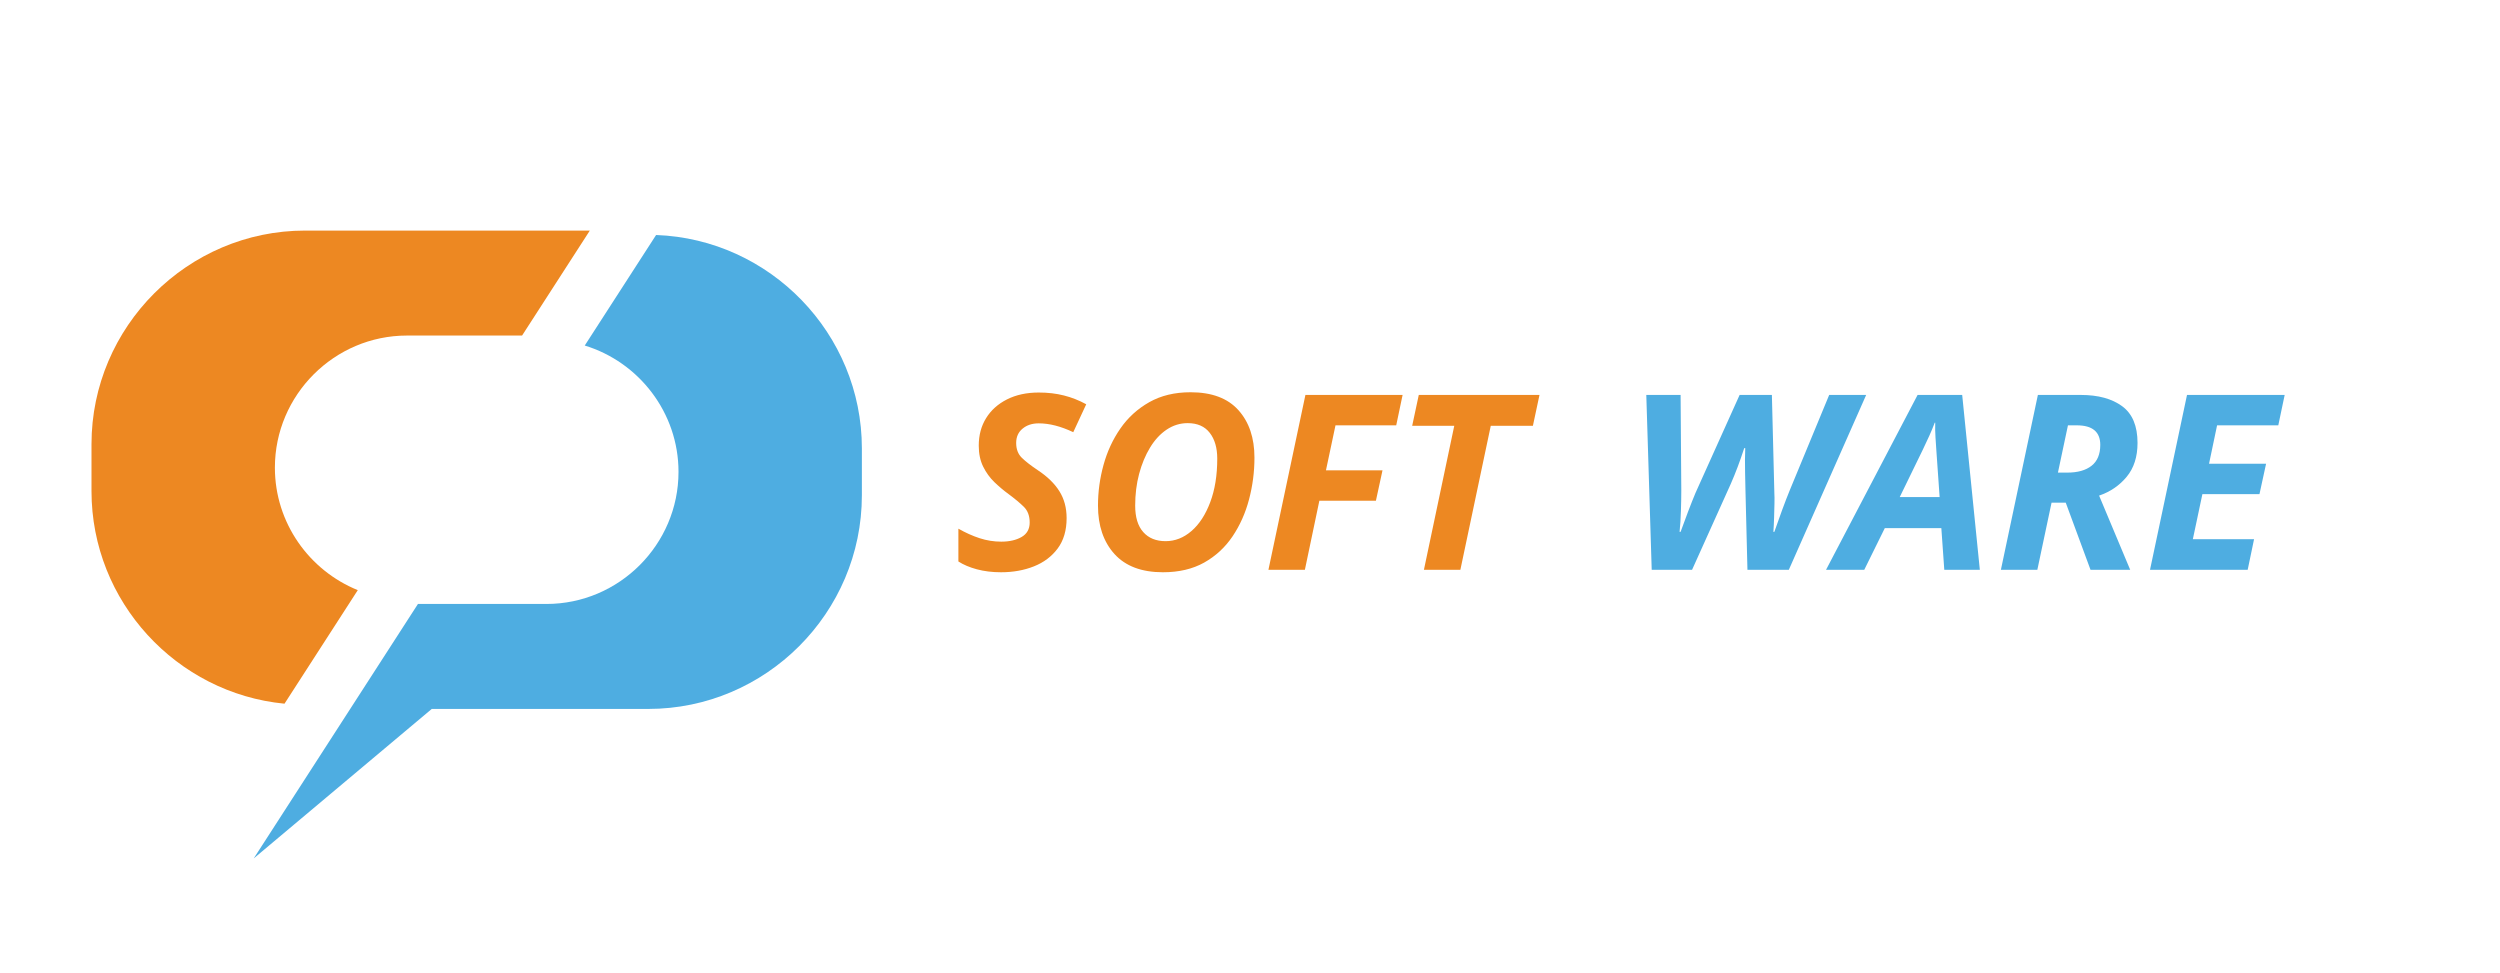
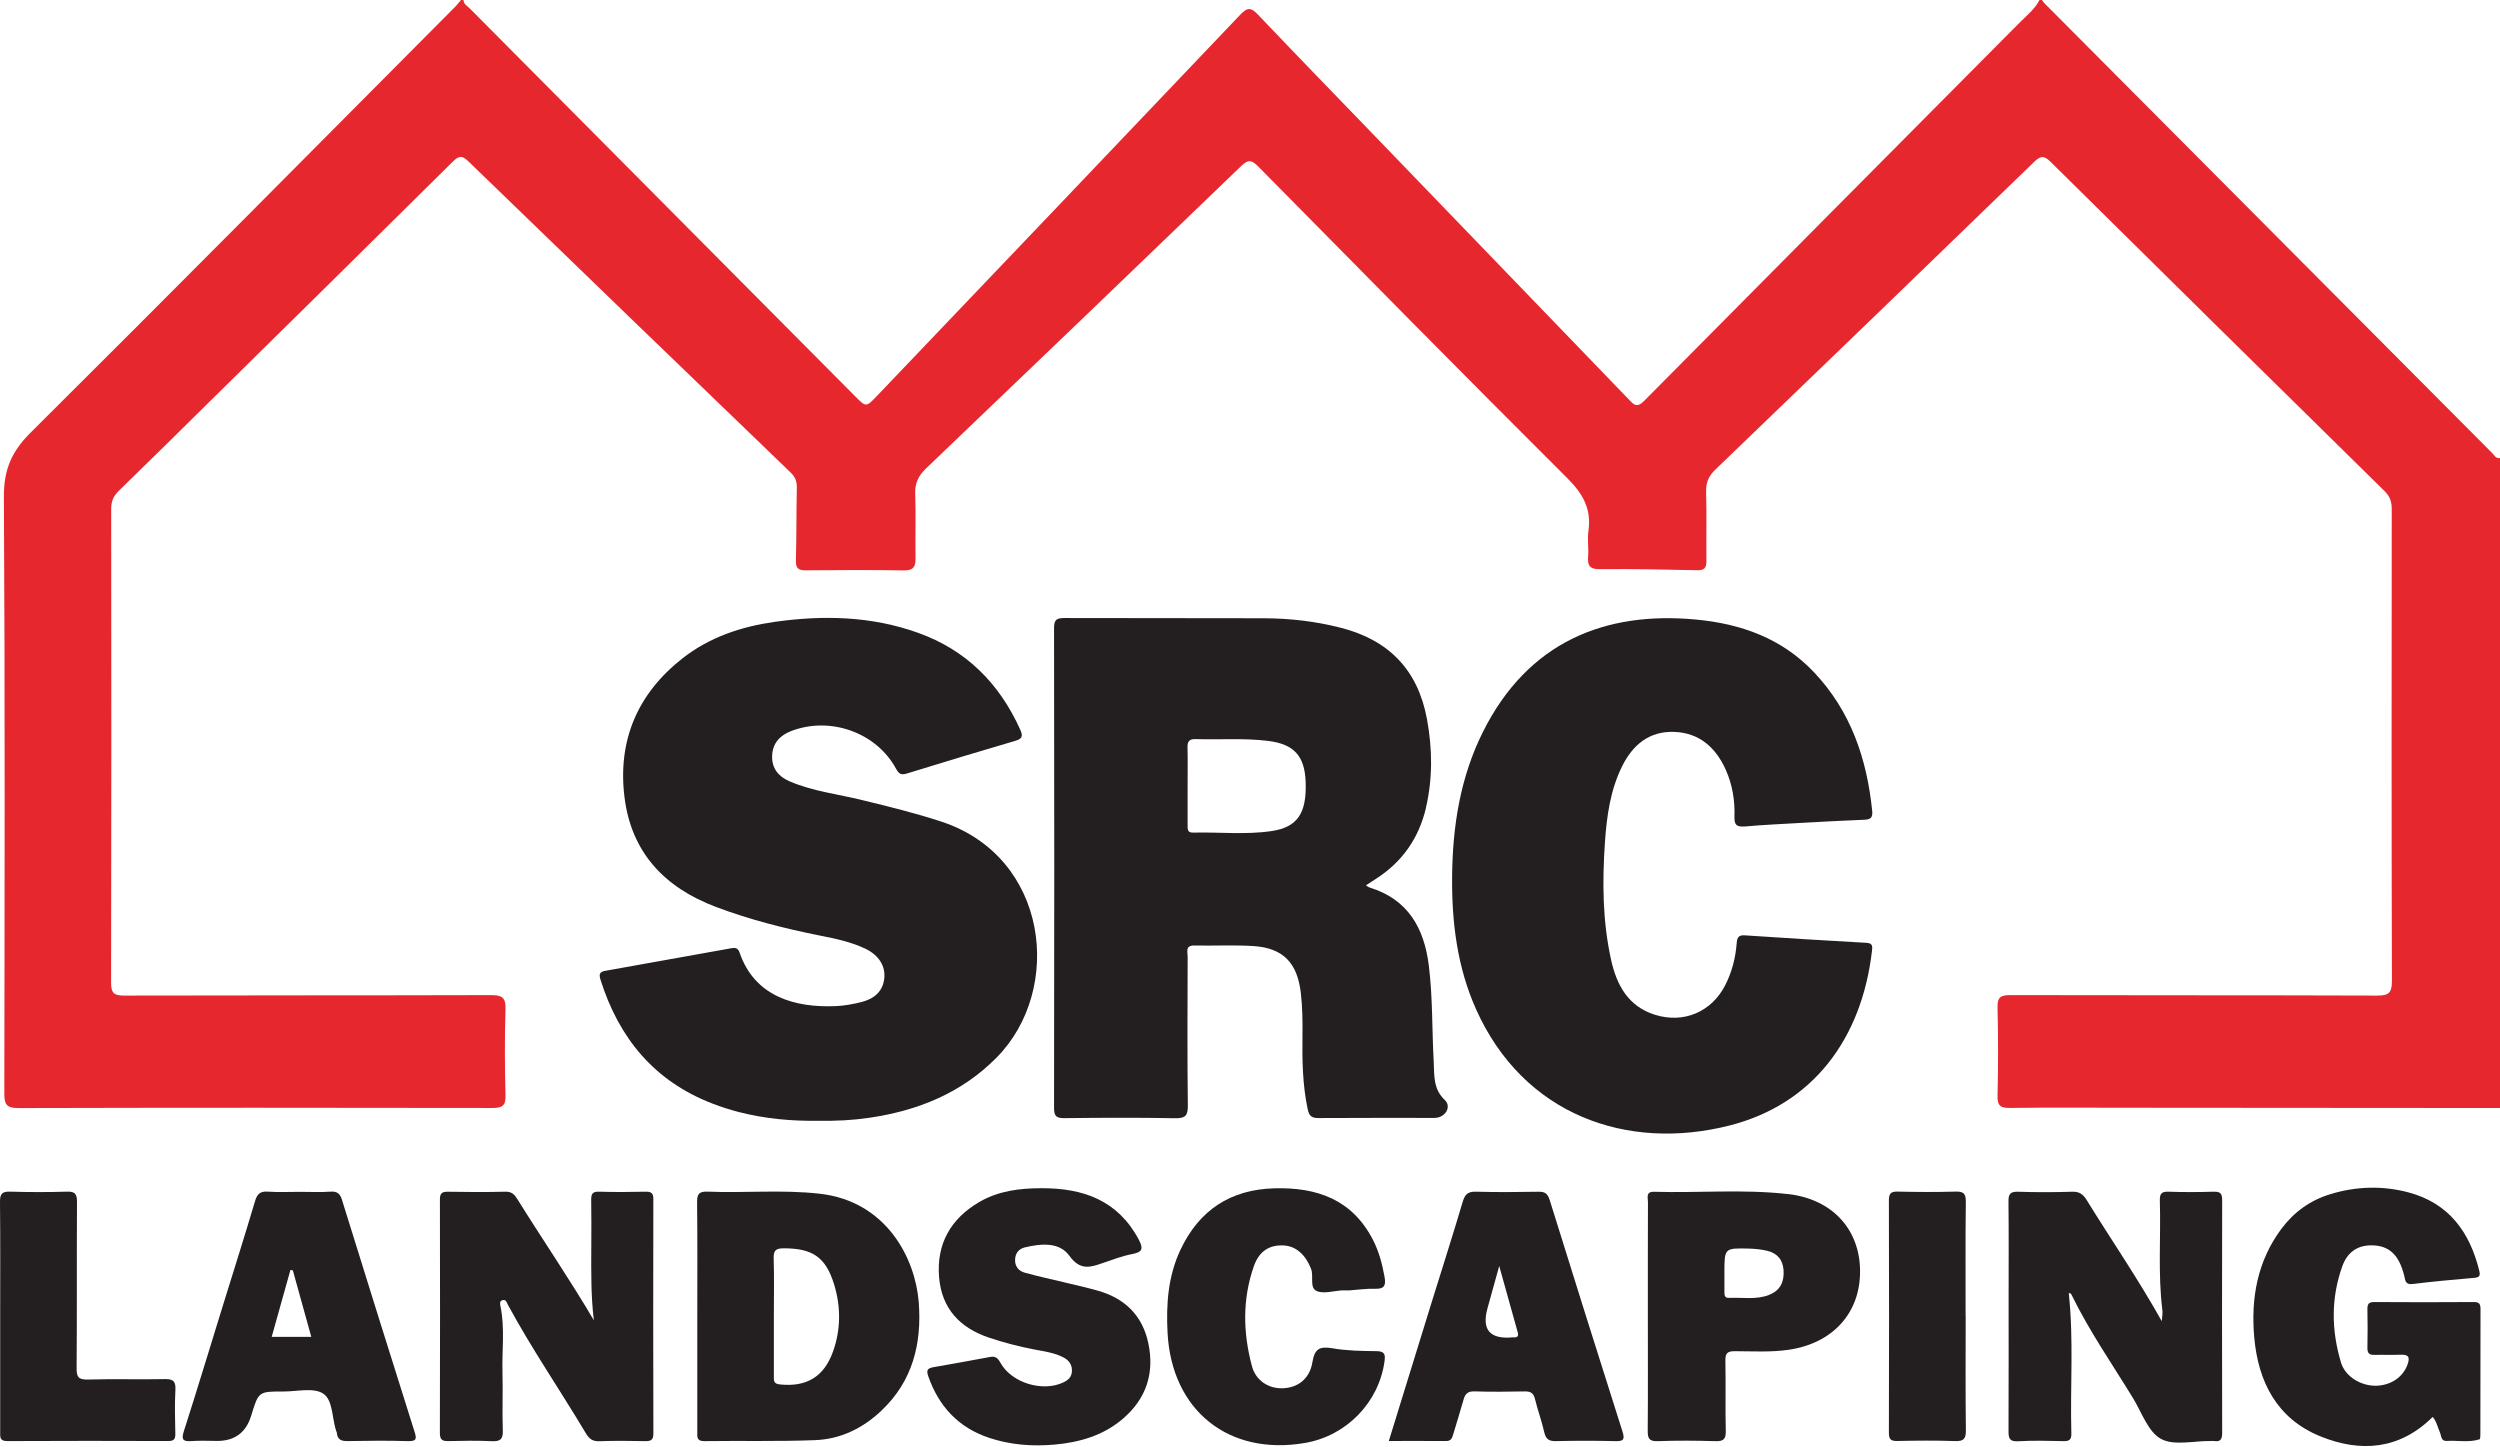
- <svg xmlns="http://www.w3.org/2000/svg" id="Layer_1" data-name="Layer 1" version="1.1" viewBox="0 0 728.73 283.46">
+ <svg xmlns="http://www.w3.org/2000/svg" id="Layer_1" data-name="Layer 1" viewBox="0 0 538.73 311.61">
  <defs>
    <style>
-       .cls-1, .cls-2 {
+       .cls-1 {
+         fill: #231f20;
+       }
+ 
+       .cls-1, .cls-2, .cls-3, .cls-4 {
        stroke-width: 0px;
      }

-       .cls-1, .cls-3 {
-         fill: #4eade1;
+       .cls-2 {
+         fill: #fbfbfb;
+       }
+ 
+       .cls-3 {
+         fill: #050403;
      }

      .cls-4 {
-         font-family: Montserrat-BoldItalic, Montserrat;
-         font-size: 71.38px;
-         font-style: italic;
-         font-weight: 700;
-       }
- 
-       .cls-2, .cls-5 {
-         fill: #ed8822;
+         fill: #e7272e;
      }
    </style>
  </defs>
-   <path class="cls-1" d="M191.24,68.51l-20.79,32.21c15.77,4.82,27.33,19.54,27.33,36.83,0,21.18-17.33,38.5-38.5,38.5h-37.45l-47.87,74.17,51.89-43.57h63.11c34.25,0,62.27-28.02,62.27-62.27v-13.67c0-33.49-26.8-61.01-60.01-62.21Z" />
-   <path class="cls-2" d="M80.13,136.31c0-21.18,17.33-38.5,38.5-38.5h33.55l19.75-30.6h-82.99c-34.25,0-62.27,28.02-62.27,62.27v13.67c0,32.22,24.81,58.92,56.26,61.97l21.36-33.1c-14.13-5.72-24.16-19.59-24.16-35.7Z" />
-   <text class="cls-4" transform="translate(277.94 166.09)">
-     <tspan class="cls-5" x="0" y="0">SOFT</tspan>
-     <tspan class="cls-3" x="195.52" y="0">WARE</tspan>
-   </text>
+   <path class="cls-3" d="M376.01,178.1c4.13-.38,8.29-.54,12.43-.79,4.41-.23,8.82-.5,13.24-.66-4.42.16-8.83.43-13.24.66-4.15.25-8.3.41-12.43.79Z" />
+   <path class="cls-1" d="M446.39,293.77c-.02,2.52-.06,5.04-.08,7.57.02-2.52.06-5.04.08-7.57Z" />
+   <path class="cls-1" d="M355.12,259c-.03,8.22-.02,16.43-.02,24.65,0,4.11,0,8.22.01,12.32,0-4.11-.01-8.22-.01-12.32,0-8.22-.01-16.43.02-24.65Z" />
+   <path class="cls-1" d="M446.39,293.77c.03-5.04-.04-10.09-.59-15.12h0c.55,5.03.62,10.08.59,15.12Z" />
+   <path class="cls-4" d="M537.06,97.65c-32.2-32.33-64.39-64.68-96.57-97.02-.18-.18-.31-.42-.46-.63h-.53c-1.03,1.99-2.78,3.36-4.31,4.9-26.97,27.17-53.98,54.3-80.91,81.51-1.57,1.58-2.23.77-3.29-.34-18.21-18.91-36.44-37.81-54.67-56.7-8.41-8.72-16.86-17.4-25.2-26.18-1.49-1.57-2.26-1.71-3.85-.03-26.06,27.43-52.19,54.8-78.3,82.17-2.33,2.44-2.34,2.44-4.71.05C156.58,57.54,128.91,29.7,101.25,1.84c-.53-.54-1.34-.91-1.38-1.84h-.53c-.4.47-.76.96-1.19,1.4C67.65,32.05,37.23,62.78,6.56,93.26c-4.07,4.05-5.75,7.98-5.72,13.75.25,42.88.15,85.77.09,128.65,0,2.35.5,3.12,3.02,3.12,34.05-.09,68.09-.08,102.14-.02,2.14,0,2.9-.45,2.84-2.73-.16-6.19-.19-12.38,0-18.57.08-2.52-.75-3.02-3.11-3.02-26.35.08-52.71.03-79.06.1-2.15,0-2.82-.49-2.82-2.75.07-34.04.06-68.08.02-102.13,0-1.65.5-2.79,1.67-3.92,6.6-6.4,13.13-12.87,19.68-19.33,17.45-17.19,34.9-34.37,52.3-51.61,1.31-1.3,1.99-1.32,3.32-.03,23.11,22.39,46.28,44.74,69.45,67.06.98.94,1.36,1.91,1.33,3.26-.11,5.21-.06,10.43-.2,15.65-.04,1.62.43,2.17,2.06,2.16,7.07-.06,14.15-.1,21.22.02,2.1.03,2.53-.87,2.5-2.69-.08-4.6.1-9.2-.07-13.79-.09-2.33.69-3.92,2.36-5.52,22.69-21.68,45.34-43.41,67.94-65.19,1.47-1.41,2.22-1.26,3.57.1,22.17,22.47,44.32,44.96,66.68,67.24,3.34,3.33,5.19,6.6,4.53,11.3-.26,1.82.07,3.72-.07,5.56-.16,1.98.36,2.75,2.56,2.72,6.98-.07,13.97.08,20.95.23,1.54.03,1.99-.51,1.98-1.99-.06-4.95.08-9.91-.07-14.85-.06-2.03.53-3.44,2-4.85,22.94-22.06,45.85-44.16,68.7-66.31,1.44-1.39,2.15-1.36,3.54,0,23.95,23.69,47.94,47.34,71.97,70.95,1.2,1.18,1.55,2.37,1.54,3.96-.03,33.87-.06,67.73.04,101.6,0,2.63-.74,3.16-3.23,3.15-26.35-.09-52.71-.04-79.06-.1-2.02,0-2.75.44-2.7,2.61.15,6.36.16,12.73,0,19.1-.05,2.2.7,2.62,2.71,2.6,8.13-.1,16.27-.05,24.41-.04,27.06.02,54.12.04,81.17.06V98.69c-.9.21-1.22-.59-1.67-1.04Z" />
+   <path class="cls-1" d="M307.26,174.14c1.49-6.36,1.43-12.76.24-19.19-1.96-10.61-8.23-17.03-18.6-19.68-5.43-1.39-10.94-2.02-16.52-2.04-14.33-.05-28.65,0-42.98-.05-1.64,0-2.26.3-2.26,2.13.06,34.48.06,68.97,0,103.45,0,1.75.48,2.2,2.2,2.19,7.96-.09,15.92-.13,23.87.02,2.2.04,2.78-.51,2.76-2.74-.13-10.7-.07-21.4-.04-32.1,0-1.01-.57-2.42,1.45-2.38,4.24.09,8.5-.15,12.73.12,6.38.41,9.44,3.61,10.2,10.03.36,3.08.4,6.17.36,9.27-.07,5.31.02,10.59,1.12,15.83.34,1.61.95,1.94,2.43,1.93,8.31-.06,16.62-.02,24.94-.03,2.24,0,3.74-2.39,2.18-3.86-2.58-2.44-2.23-5.42-2.39-8.33-.38-6.88-.2-13.79-1.05-20.64-1-8.04-4.46-14.27-12.75-16.81-.24-.07-.45-.27-.8-.48.79-.51,1.5-.98,2.22-1.44,5.62-3.62,9.18-8.74,10.7-15.2ZM274,179.09c-5.6.83-11.28.19-16.92.33-1.22.03-1.16-.77-1.16-1.6,0-2.91,0-5.82,0-8.74,0-2.65.05-5.3-.02-7.94-.04-1.32.32-1.92,1.76-1.87,5.2.17,10.41-.25,15.61.39,5.55.68,7.89,3.21,8.09,8.87.23,6.67-1.72,9.73-7.36,10.56Z" />
+   <path class="cls-2" d="M159.14,239.63c5.63,1.46,11.41,1.99,17.29,1.91,3.63.05,7.24-.12,10.84-.64-3.6.53-7.21.69-10.84.64-5.88.09-11.66-.44-17.29-1.9Z" />
+   <path class="cls-1" d="M185.6,215.94c-1.79.45-3.64.79-5.47.87-8.81.38-17.5-2.04-20.75-11.52-.37-1.08-.98-1.09-1.8-.95-9.03,1.61-18.05,3.24-27.07,4.85-1.19.21-1.53.61-1.1,1.95,3.98,12.61,11.6,21.86,24.16,26.69,1.84.71,3.7,1.3,5.58,1.79,5.63,1.46,11.41,1.99,17.29,1.9,3.63.06,7.24-.11,10.84-.64,10.49-1.53,19.92-5.32,27.5-13,14.44-14.64,11.23-43.21-11.9-50.82-5.62-1.85-11.36-3.25-17.1-4.65-5.22-1.28-10.61-1.89-15.61-4.03-2.45-1.05-3.87-2.83-3.78-5.5.09-2.65,1.59-4.37,4.07-5.33,8.38-3.25,18.36.25,22.62,8.09.64,1.17,1.11,1.43,2.4,1.03,7.75-2.41,15.53-4.73,23.31-7.03,1.43-.42,1.73-.93,1.07-2.39-4.5-9.99-11.64-17.17-22.04-20.89-10.06-3.6-20.41-3.83-30.85-2.36-7.26,1.03-14.09,3.3-19.94,7.9-9.69,7.62-13.95,17.7-12.46,29.85,1.46,11.94,8.61,19.5,19.72,23.69,7.29,2.75,14.79,4.65,22.4,6.17,3.37.67,6.75,1.36,9.87,2.87,2.8,1.36,4.26,3.68,4,6.29-.3,2.98-2.28,4.49-4.94,5.17Z" />
+   <path class="cls-1" d="M376.01,178.1c4.13-.38,8.29-.54,12.43-.79,4.41-.23,8.82-.5,13.24-.66,1.32-.05,1.91-.36,1.77-1.83-1.13-11.27-4.6-21.55-12.54-29.95-6.92-7.32-15.73-10.46-25.51-11.37-19.55-1.82-36.17,4.84-45.85,24.24-4.88,9.78-6.52,20.27-6.63,31.05-.1,9.87,1.08,19.58,5.16,28.7,10.2,22.79,32.52,30.66,54.61,25.05,17.84-4.53,28.49-18.53,30.71-37.65.11-.96.16-1.65-1.21-1.72-8.73-.48-17.46-1.03-26.19-1.61-1.29-.09-1.65.4-1.75,1.62-.24,3.19-1.02,6.26-2.48,9.12-2.95,5.78-8.98,8.33-15.19,6.36-5.74-1.82-8.2-6.4-9.4-11.81-1.85-8.35-1.91-16.83-1.33-25.32.39-5.66,1.15-11.25,3.71-16.42,2.3-4.64,5.88-7.6,11.26-7.39,5.43.21,8.95,3.42,11.08,8.19,1.42,3.18,1.98,6.6,1.86,10.07-.06,1.78.48,2.27,2.26,2.11Z" />
+   <path class="cls-1" d="M445.79,278.66h0c.35-.07.49.12.61.35-.11-.23-.25-.41-.61-.35Z" />
+   <path class="cls-1" d="M477.08,256.8c-3.27.1-6.54.12-9.81,0-1.63-.06-1.88.61-1.84,2.01.24,7.85-.44,15.73.55,23.57.08.6-.06,1.23-.13,2.33-5.2-9.27-10.91-17.55-16.18-26.1-.78-1.27-1.58-1.85-3.14-1.8-3.88.12-7.78.13-11.66,0-1.67-.05-2.08.5-2.06,2.1.08,6.8.03,13.61.03,20.41,0,9.63.02,19.26-.02,28.89,0,1.48.02,2.49,2.05,2.37,3.26-.19,6.54-.1,9.81-.03,1.24.03,1.71-.32,1.68-1.63-.07-2.52-.07-5.04-.05-7.56.02-2.52.06-5.04.08-7.57.03-5.04-.04-10.09-.59-15.12h0c.35-.07.49.12.61.35.04.08.07.16.11.23,3.78,7.7,8.67,14.74,13.13,22.04,1.88,3.07,3.23,7.24,6.01,8.77,2.79,1.54,7.05.42,10.67.47.27,0,.54-.04.79,0,1.45.23,1.74-.46,1.74-1.8-.04-16.7-.04-33.4,0-50.1,0-1.34-.32-1.87-1.76-1.82Z" />
+   <path class="cls-1" d="M140.8,258.47c0-1.25-.35-1.7-1.64-1.67-3.36.08-6.72.1-10.08,0-1.54-.05-1.7.65-1.68,1.9.06,3.36.03,6.72.02,10.08-.02,5.24-.09,10.48.55,15.73-5.22-8.88-11-17.3-16.39-25.96-.63-1.02-1.19-1.78-2.63-1.75-4.15.11-8.31.08-12.46.01-1.25-.02-1.7.36-1.69,1.64.03,16.79.04,33.59-.01,50.38,0,1.51.62,1.74,1.9,1.71,3.09-.07,6.19-.12,9.28.02,1.8.08,2.45-.37,2.38-2.3-.15-4.15.05-8.31-.07-12.46-.14-4.74.55-9.51-.42-14.24-.09-.45-.28-1.16.37-1.37.83-.27.97.52,1.25,1.04,5.13,9.48,11.24,18.36,16.75,27.61.71,1.19,1.42,1.78,2.89,1.73,3.27-.12,6.54-.08,9.81-.02,1.26.03,1.88-.16,1.87-1.68-.05-16.79-.05-33.59-.01-50.38Z" />
+   <path class="cls-1" d="M176.58,257.23c-8.02-.9-16.07-.12-24.11-.44-1.99-.08-2.27.67-2.25,2.41.09,8.13.04,16.26.04,24.4s0,16.62,0,24.93c0,1.09-.18,2.04,1.53,2.02,7.95-.11,15.92.1,23.86-.21,5.45-.21,10.22-2.52,14.23-6.3,6.8-6.4,8.79-14.5,8.1-23.43-.74-9.45-6.95-21.77-21.39-23.38ZM179.51,291.24c-1.94,5.49-5.77,7.7-11.49,7.09-1.36-.15-1.26-.86-1.26-1.75,0-4.32,0-8.65,0-12.97,0-4.15.09-8.3-.04-12.44-.06-1.8.56-2.17,2.24-2.17,6.11.02,8.95,1.88,10.76,7.7,1.5,4.84,1.49,9.76-.21,14.55Z" />
+   <path class="cls-1" d="M533.07,280.58c-7.16.05-14.33.05-21.49,0-1.25,0-1.44.57-1.42,1.62.05,2.74.06,5.48,0,8.22-.03,1.14.36,1.58,1.51,1.55,1.86-.06,3.72.06,5.57-.04,1.82-.1,2.14.56,1.54,2.18-.97,2.6-3.44,4.36-6.57,4.5-3.25.14-6.79-1.84-7.74-4.98-2.08-6.91-2.19-13.92.29-20.79,1-2.78,3.04-4.48,6.22-4.48,3.78,0,5.95,1.94,7.1,6.5.26,1.02.18,2.05,1.88,1.83,4.38-.56,8.79-.93,13.19-1.32,1-.09,1.4-.32,1.13-1.45-2.04-8.43-6.59-14.66-15.28-16.97-5.56-1.48-11.21-1.32-16.76.36-4.37,1.32-7.9,3.84-10.63,7.51-5.19,6.98-6.58,14.97-5.84,23.37.85,9.61,4.9,17.51,14.2,21.31,8.7,3.55,17.13,2.92,24.26-4.17.84.99,1.06,2.24,1.56,3.36.33.74.17,1.9,1.49,1.82,2.35-.15,4.74.39,7.04-.35.18-.06.18-.8.18-1.23,0-8.93,0-17.86.03-26.79,0-1.1-.23-1.57-1.45-1.56Z" />
+   <path class="cls-1" d="M236.47,278.1c-2.2-.62-4.44-1.12-6.67-1.66-3-.73-6.02-1.36-8.98-2.19-1.24-.35-2.11-1.28-2.08-2.75.03-1.43.8-2.39,2.12-2.7,3.47-.82,7.41-1.21,9.59,1.82,2.33,3.24,4.52,2.48,7.26,1.53,2.08-.72,4.17-1.51,6.32-1.92,2.26-.43,2.35-1.24,1.36-3.11-4.51-8.5-12.04-11.11-21-11.07-4.65,0-9.21.57-13.3,2.94-6.24,3.61-9.33,9.08-8.72,16.29.57,6.71,4.47,10.87,10.78,12.98,3.18,1.07,6.41,1.9,9.7,2.54,2.16.42,4.37.68,6.35,1.73,1.16.62,1.87,1.57,1.79,2.99-.07,1.23-.82,1.89-1.83,2.37-4.49,2.15-11.22.1-13.6-4.27-.57-1.05-1.11-1.41-2.24-1.2-4.07.77-8.15,1.49-12.23,2.21-1.22.22-1.51.65-1.05,1.96,2.28,6.5,6.5,11.04,13.07,13.24,4.59,1.54,9.34,1.89,14.13,1.47,5.45-.49,10.59-1.97,14.84-5.66,4.98-4.33,6.73-9.81,5.37-16.21-1.28-6.02-5.12-9.69-10.97-11.33Z" />
+   <path class="cls-1" d="M385.32,257.32c-9.6-1.1-19.24-.22-28.86-.5-1.85-.05-1.34,1.25-1.34,2.18-.03,8.22-.02,16.43-.02,24.65,0,4.11,0,8.22.01,12.32,0,4.11,0,8.22-.04,12.32-.01,1.62.26,2.33,2.12,2.27,4.15-.15,8.31-.13,12.46,0,1.71.05,2.29-.4,2.24-2.19-.12-5.03.02-10.07-.08-15.11-.03-1.59.36-2.1,2.03-2.09,3.88.01,7.75.26,11.64-.31,9.42-1.39,15.36-7.85,15.35-16.88-.01-9.05-5.98-15.58-15.51-16.67ZM381.21,279.05c-2.81,1.08-5.76.5-8.65.63-.86.04-.97-.53-.96-1.22.02-1.41,0-2.82,0-4.24,0-5.26,0-5.29,5.24-5.16,1.31.03,2.65.17,3.92.46,2.22.51,3.46,1.95,3.59,4.29.14,2.48-.77,4.32-3.15,5.23Z" />
+   <path class="cls-1" d="M67.9,256.88c-1.11-.01-2.21-.04-3.32-.04-1.15,0-2.3.03-3.45.04,1.15,0,2.3-.04,3.45-.04,1.11,0,2.21.03,3.32.04Z" />
+   <path class="cls-1" d="M73.76,258.72c-.42-1.36-.96-2.05-2.55-1.93-1.1.08-2.2.09-3.31.08-1.11-.01-2.21-.04-3.32-.04-1.15,0-2.3.03-3.45.04-1.15,0-2.3,0-3.44-.08-1.64-.11-2.28.52-2.73,2.04-2.21,7.44-4.55,14.84-6.85,22.25-2.81,9.09-5.57,18.21-8.47,27.27-.59,1.83-.27,2.33,1.61,2.19,1.85-.14,3.71-.03,5.57-.03q5.65,0,7.31-5.44c1.59-5.21,1.59-5.23,6.94-5.21,2.91.01,6.45-.9,8.55.43,2.12,1.34,1.91,5.23,2.79,7.98.05.17.17.33.18.5.12,1.46.95,1.79,2.32,1.77,4.33-.08,8.67-.12,13,.01,1.98.06,1.87-.6,1.39-2.12-5.23-16.56-10.41-33.13-15.56-49.72ZM58.55,288.08c1.37-4.91,2.71-9.67,4.04-14.43.17.04.35.08.52.12,1.31,4.72,2.62,9.44,3.97,14.31h-8.53Z" />
+   <path class="cls-1" d="M333.94,258.59c-.42-1.34-.99-1.81-2.38-1.78-4.51.08-9.02.12-13.52-.01-1.76-.05-2.37.6-2.85,2.22-2.15,7.26-4.47,14.48-6.71,21.71-3.04,9.83-6.07,19.66-9.2,29.79,4.29,0,8.34-.02,12.38.01,1.08,0,1.28-.71,1.51-1.49.73-2.45,1.5-4.89,2.19-7.35.34-1.24.86-1.9,2.34-1.86,3.62.12,7.25.08,10.87.01,1.27-.02,1.9.35,2.21,1.65.58,2.4,1.45,4.73,1.99,7.13.34,1.5,1.01,1.97,2.53,1.93,4.24-.1,8.49-.1,12.73,0,1.64.04,2.2-.19,1.62-2.01-5.29-16.64-10.52-33.29-15.71-49.96ZM326.17,288.19c-.09,0-.18,0-.26,0q-7.3.66-5.36-6.29c.78-2.78,1.54-5.57,2.52-9.09,1.46,5.24,2.72,9.77,3.99,14.3.23.82-.07,1.15-.89,1.08Z" />
+   <path class="cls-1" d="M276.68,268.39c2.68.16,4.7,2.09,5.84,5.03.63,1.63-.4,4.09,1.23,4.79,1.52.66,3.63-.05,5.48-.14.44-.02.88,0,1.56,0,1.71-.12,3.65-.41,5.59-.35,2.05.07,2.28-.87,1.98-2.55-.5-2.79-1.21-5.5-2.52-8.03-4.47-8.67-12.06-11.31-21.19-11.07-9.5.25-16.25,4.71-20.28,13.27-2.67,5.67-3.09,11.71-2.77,17.87.88,16.73,13.17,26.58,29.65,23.73,8.93-1.54,15.88-8.73,17.1-17.57.21-1.51.04-2.2-1.75-2.21-3.18-.03-6.39-.08-9.51-.62-2.75-.47-3.81.13-4.28,3.02-.59,3.6-3.17,5.51-6.42,5.6-3,.09-5.75-1.61-6.6-4.74-1.94-7.21-2.09-14.5.43-21.63,1.16-3.27,3.43-4.58,6.48-4.4Z" />
+   <path class="cls-1" d="M35.37,297.19c-5.48.1-10.96-.07-16.43.09-2.04.06-2.45-.55-2.43-2.49.1-11.93.01-23.85.08-35.78.01-1.7-.4-2.28-2.18-2.22-4.06.13-8.13.12-12.19,0-1.71-.05-2.24.41-2.22,2.18.09,8.3.04,16.61.04,24.91s0,16.43,0,24.65c0,1.09-.17,2.02,1.53,2.01,11.57-.06,23.15-.05,34.72-.01,1.17,0,1.51-.41,1.49-1.54-.06-3.18-.15-6.37.02-9.54.11-1.99-.68-2.3-2.43-2.27Z" />
+   <path class="cls-1" d="M423.56,295.92c0-4.11.02-8.21.02-12.32,0-4.11-.01-8.21-.01-12.32,0,4.11.01,8.21.01,12.32,0,4.11-.01,8.21-.02,12.32Z" />
+   <path class="cls-1" d="M423.57,283.6c0-4.11-.01-8.21-.01-12.32,0-4.11,0-8.21.06-12.32.02-1.77-.51-2.23-2.22-2.18-4.15.12-8.3.1-12.45,0-1.52-.04-1.92.45-1.91,1.93.05,16.69.05,33.37,0,50.06,0,1.43.46,1.78,1.81,1.75,4.15-.08,8.3-.13,12.45.02,1.86.06,2.35-.47,2.33-2.33-.05-4.1-.06-8.21-.06-12.31,0-4.11.02-8.21.02-12.32Z" />
</svg>
